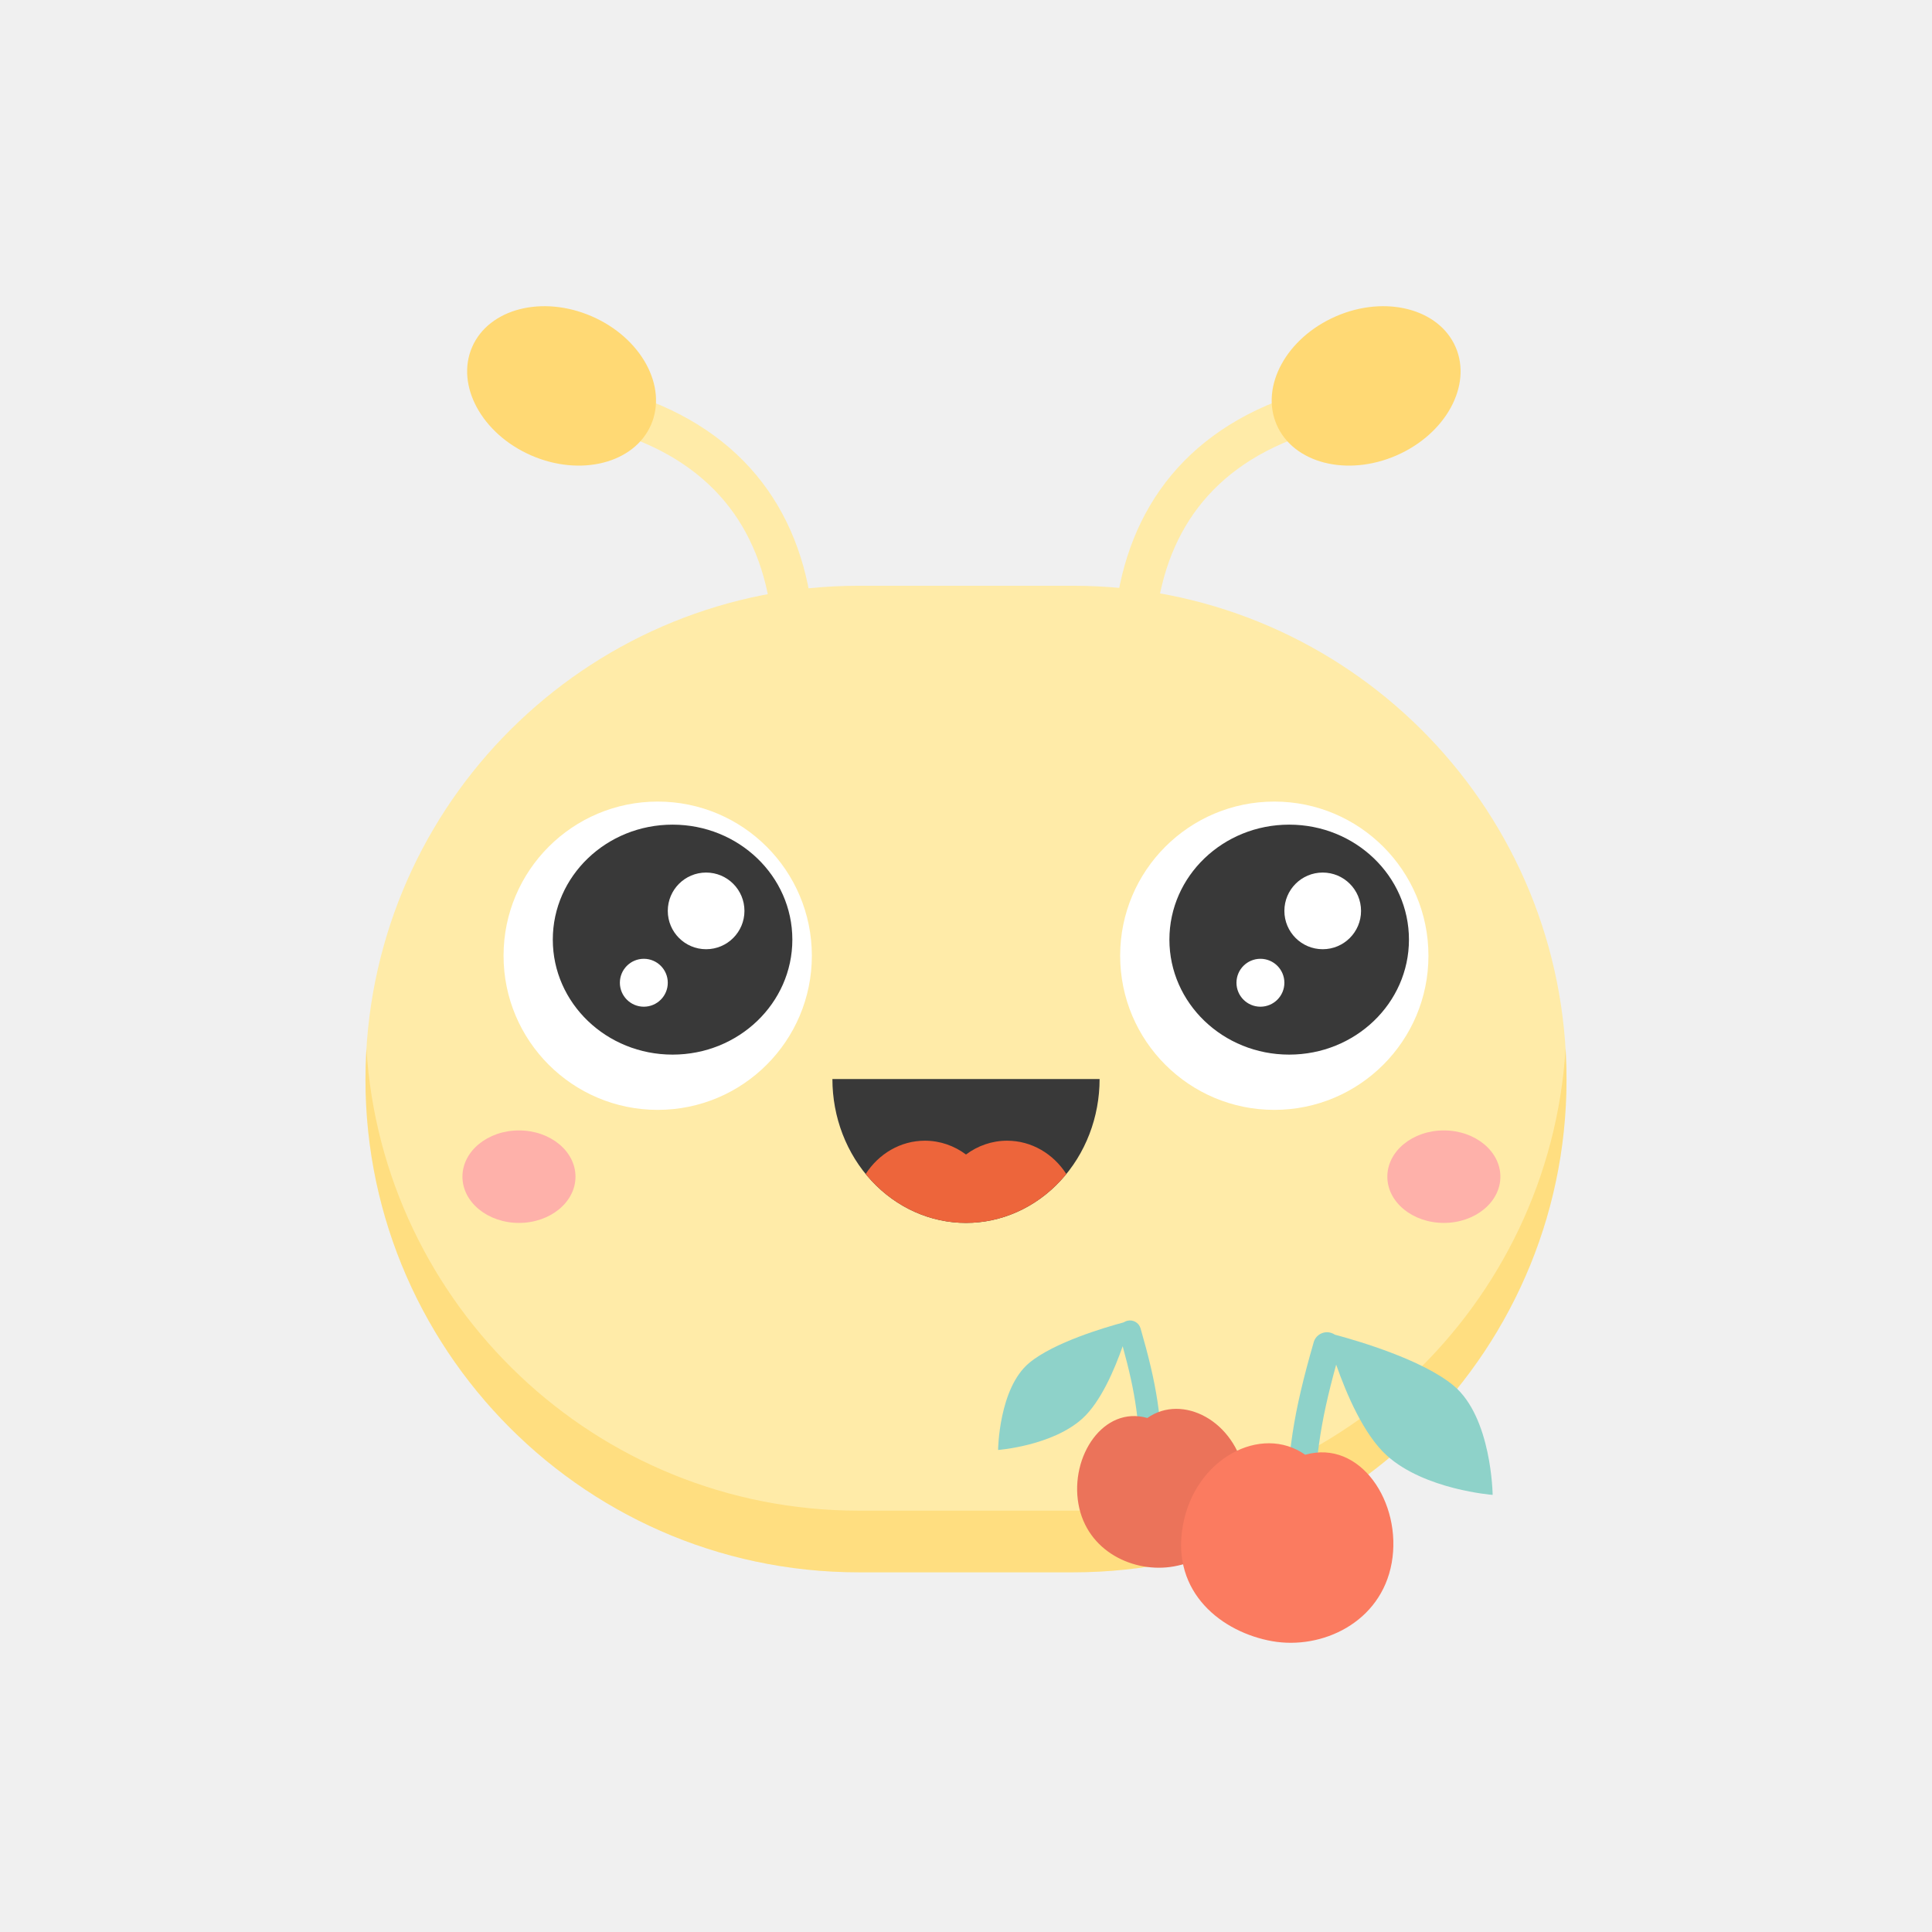
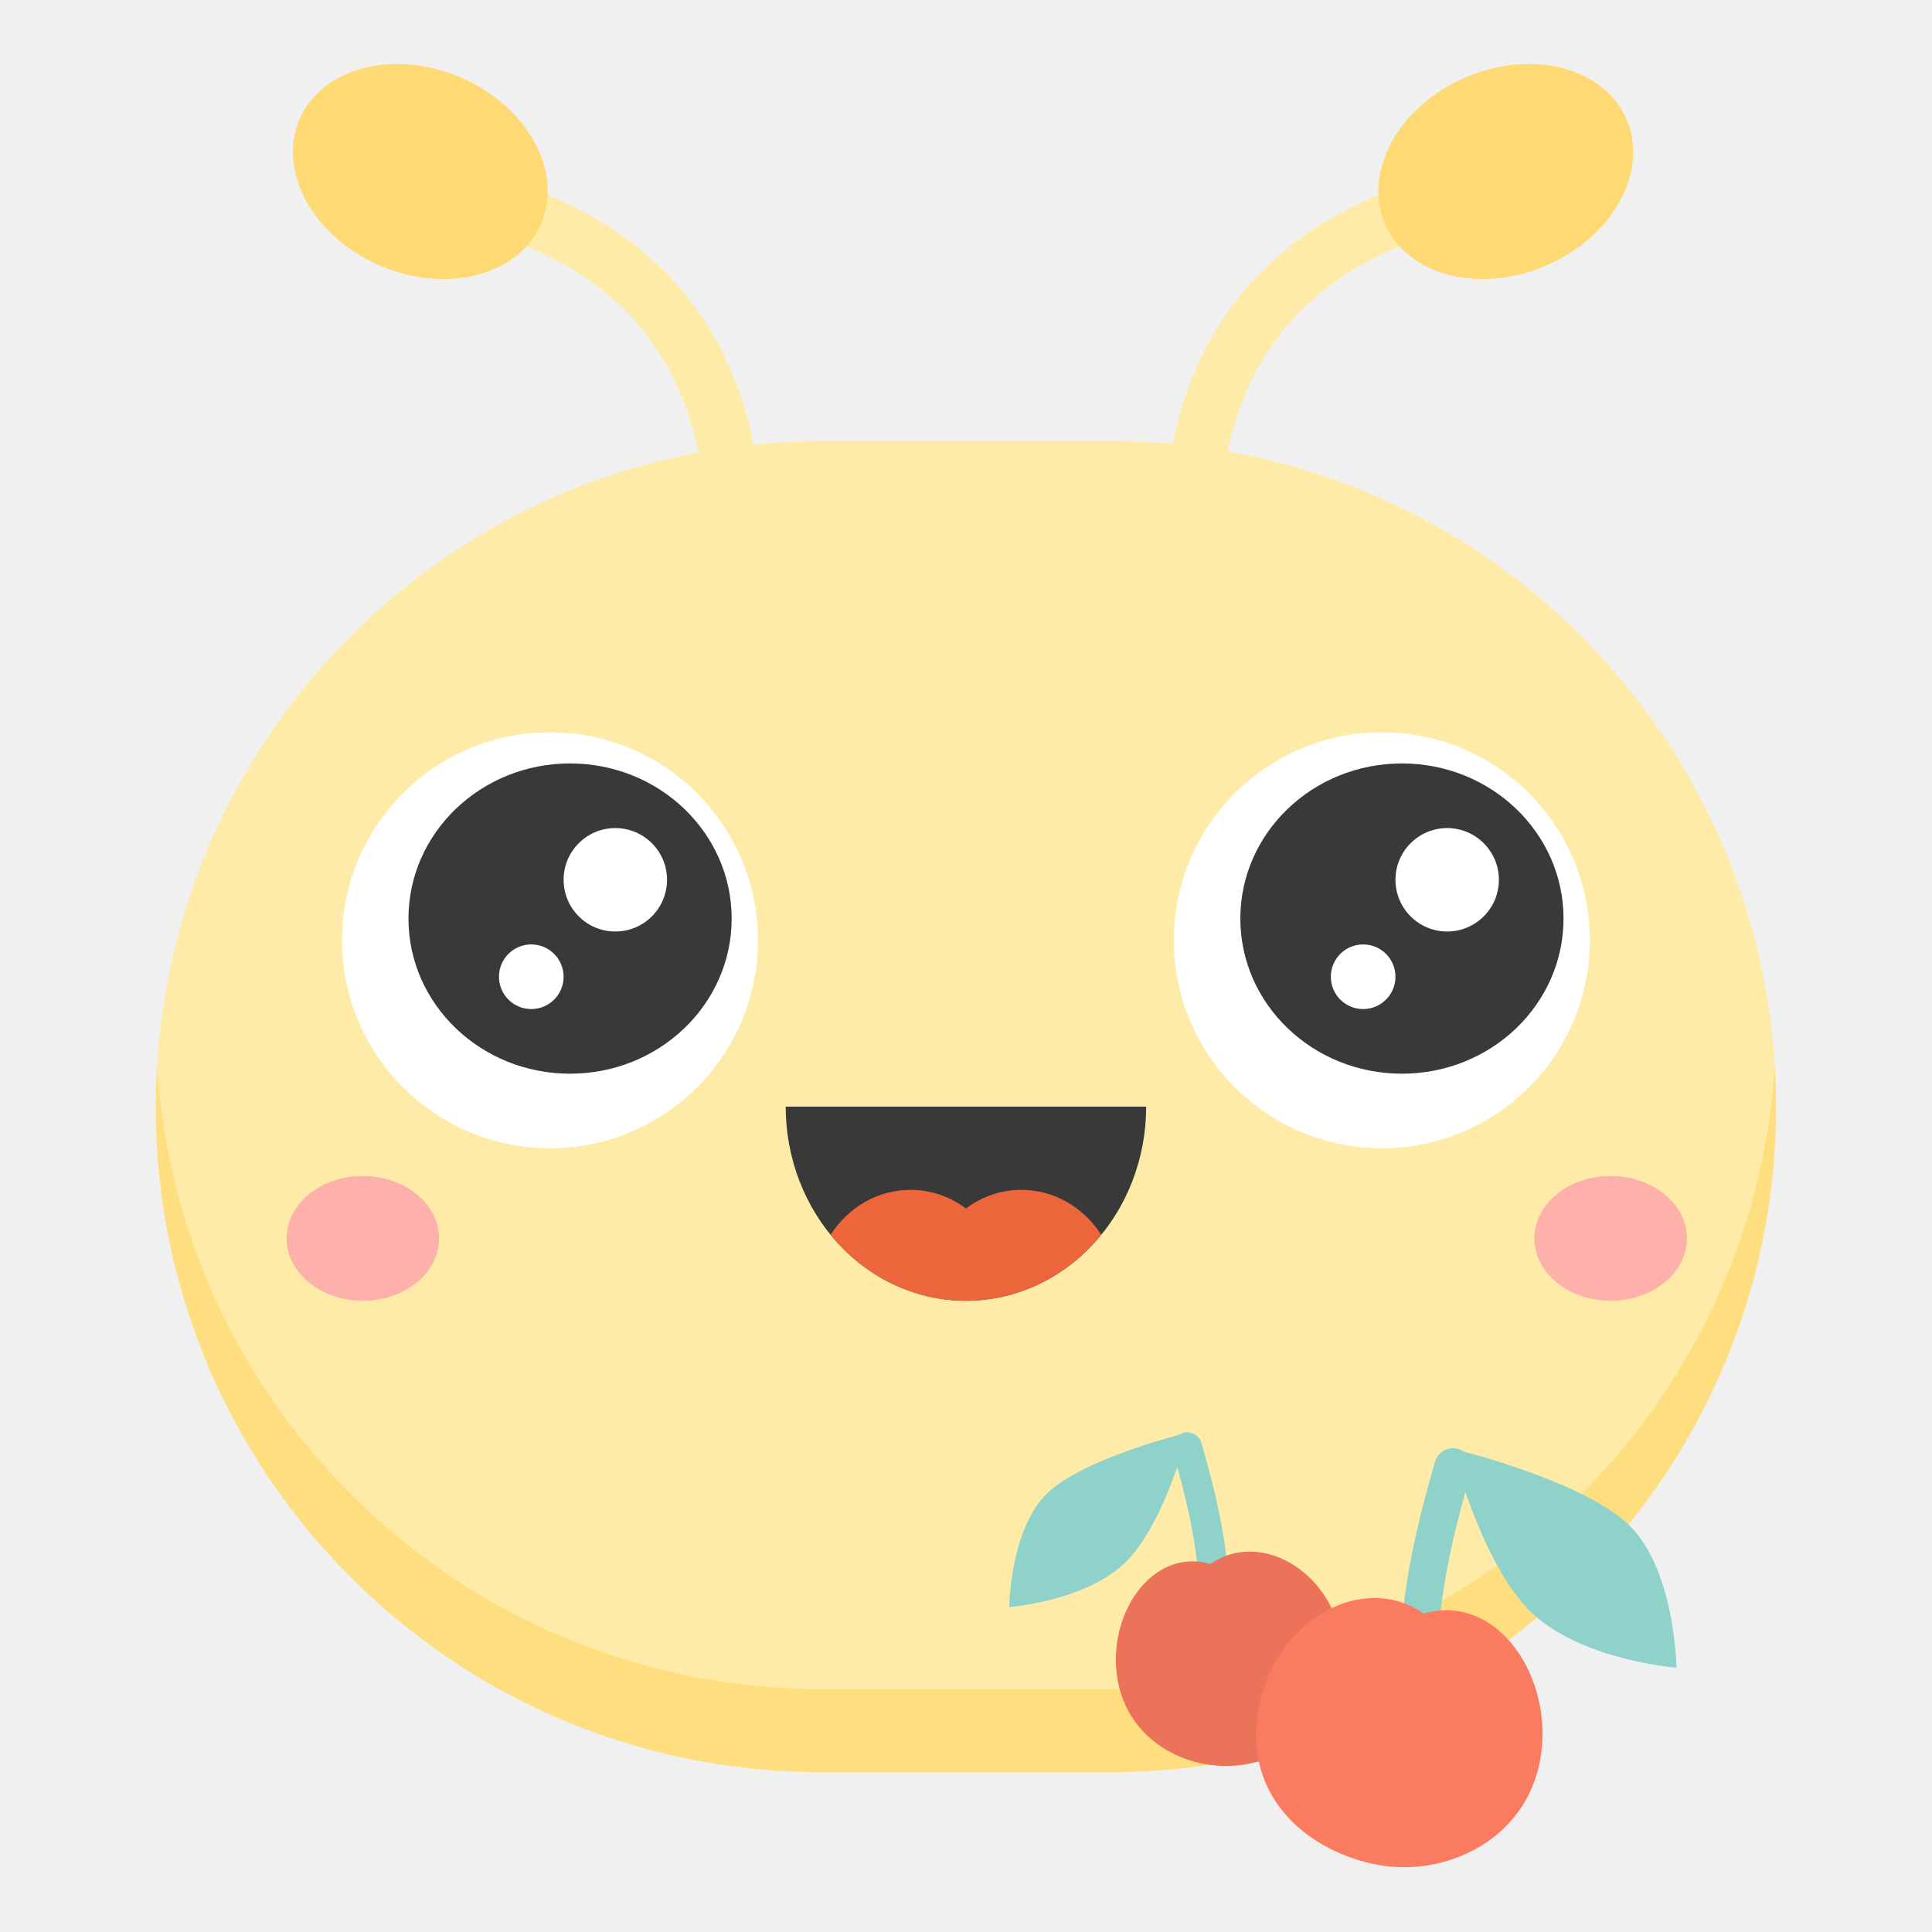
- <svg xmlns="http://www.w3.org/2000/svg" width="800px" height="800px" viewBox="-10 0 188 188" fill="none">
+ <svg xmlns="http://www.w3.org/2000/svg" width="800px" height="800px" viewBox="14.33 25.18 139.35 139.35" fill="none">
  <path d="M62.011 86.492C72.015 62.752 68.912 41.577 43.076 38.658" stroke="#FFEBA8" stroke-width="4" stroke-linecap="round" />
  <ellipse rx="7.382" ry="9.491" transform="matrix(-0.398439 0.917195 0.917195 0.398439 44.6466 37.5521)" fill="#FFD974" />
  <path d="M105.572 86.492C95.568 62.752 98.672 41.577 124.507 38.658" stroke="#FFEBA8" stroke-width="4" stroke-linecap="round" />
  <ellipse cx="122.937" cy="37.552" rx="7.382" ry="9.491" transform="rotate(66.5194 122.937 37.5521)" fill="#FFD974" />
  <path d="M25.63 102.503C26.958 76.999 48.026 57 73.565 57H94.435C119.974 57 141.042 76.999 142.37 102.503C143.8 129.957 121.925 153 94.435 153H73.565C46.075 153 24.2 129.957 25.63 102.503Z" fill="#FFEBA8" />
  <g style="mix-blend-mode:multiply">
    <path fill-rule="evenodd" clip-rule="evenodd" d="M25.656 102.041C25.647 102.195 25.638 102.349 25.63 102.503C24.2 129.957 46.075 153 73.565 153H94.435C121.925 153 143.8 129.957 142.37 102.503C142.362 102.349 142.353 102.195 142.344 102.041C140.797 126.986 120.055 147 94.435 147H73.565C47.945 147 27.203 126.986 25.656 102.041Z" fill="#FFEBA8" fill-opacity="0.7" />
  </g>
  <circle r="15" transform="matrix(-1 0 0 1 54 93)" fill="white" />
  <ellipse cx="55.447" cy="91.434" rx="11.655" ry="11.189" fill="#393939" />
  <circle cx="58.711" cy="88.637" r="3.73" fill="white" />
  <circle cx="52.65" cy="95.63" r="2.331" fill="white" />
  <circle r="15" transform="matrix(-1 0 0 1 114 93)" fill="white" />
  <ellipse cx="115.448" cy="91.434" rx="11.655" ry="11.189" fill="#393939" />
  <circle cx="118.711" cy="88.637" r="3.73" fill="white" />
  <circle cx="112.65" cy="95.63" r="2.331" fill="white" />
  <path d="M97 105C97 106.839 96.664 108.659 96.01 110.358C95.357 112.056 94.4 113.599 93.192 114.899C91.985 116.2 90.552 117.231 88.975 117.934C87.398 118.638 85.707 119 84 119C82.293 119 80.602 118.638 79.025 117.934C77.448 117.231 76.015 116.2 74.808 114.899C73.6 113.599 72.643 112.056 71.99 110.358C71.336 108.659 71 106.839 71 105L97 105Z" fill="#393939" />
  <path fill-rule="evenodd" clip-rule="evenodd" d="M93.764 114.243C93.58 114.468 93.39 114.687 93.192 114.899C91.985 116.2 90.552 117.231 88.975 117.934C87.398 118.638 85.707 119 84 119C82.293 119 80.602 118.638 79.025 117.934C77.448 117.231 76.015 116.2 74.808 114.899C74.61 114.687 74.42 114.468 74.236 114.243C75.499 112.284 77.61 111 80 111C81.487 111 82.866 111.497 84 112.344C85.134 111.497 86.513 111 88 111C90.391 111 92.501 112.284 93.764 114.243Z" fill="#ED653B" />
  <ellipse cx="40.5" cy="114.5" rx="5.5" ry="4.5" fill="#FEB1AA" />
  <ellipse cx="130.5" cy="114.5" rx="5.5" ry="4.5" fill="#FEB1AA" />
  <path d="M99.348 128.677C99.441 128.614 99.545 128.564 99.66 128.532C100.23 128.369 100.824 128.696 100.987 129.262C102.557 134.725 103.085 137.899 103.117 143.603C103.121 144.191 102.643 144.672 102.05 144.677C101.457 144.681 100.973 144.208 100.97 143.619C100.941 138.541 100.516 135.609 99.246 131.001C98.462 133.246 97.109 136.432 95.315 138.048C92.369 140.701 87.122 141.094 87.122 141.094C87.122 141.094 87.187 135.081 90.156 132.618C92.562 130.622 97.544 129.16 99.348 128.677Z" fill="#8ED2C9" />
  <path d="M111.128 143.48C112.055 148.701 108.054 151.746 104.209 152.428C100.364 153.111 95.766 150.995 94.942 146.354C94.118 141.713 97.369 136.767 101.644 137.982C105.058 135.581 110.201 138.258 111.128 143.48Z" fill="#EB735A" />
  <path d="M119.894 129.874C119.777 129.794 119.645 129.732 119.502 129.691C118.785 129.486 118.039 129.897 117.835 130.607C115.863 137.468 115.2 141.454 115.16 148.617C115.155 149.356 115.756 149.96 116.5 149.966C117.245 149.971 117.852 149.377 117.857 148.638C117.893 142.26 118.427 138.579 120.021 132.792C121.006 135.611 122.704 139.612 124.957 141.641C128.657 144.973 135.247 145.466 135.247 145.466C135.247 145.466 135.165 137.915 131.436 134.822C128.415 132.315 122.159 130.48 119.894 129.874Z" fill="#8ED2C9" />
  <path d="M105.1 148.462C103.935 155.019 108.96 158.843 113.789 159.7C118.617 160.557 124.391 157.9 125.426 152.072C126.461 146.243 122.379 140.032 117.01 141.559C112.723 138.543 106.264 141.905 105.1 148.462Z" fill="#FB7B60" />
</svg>
